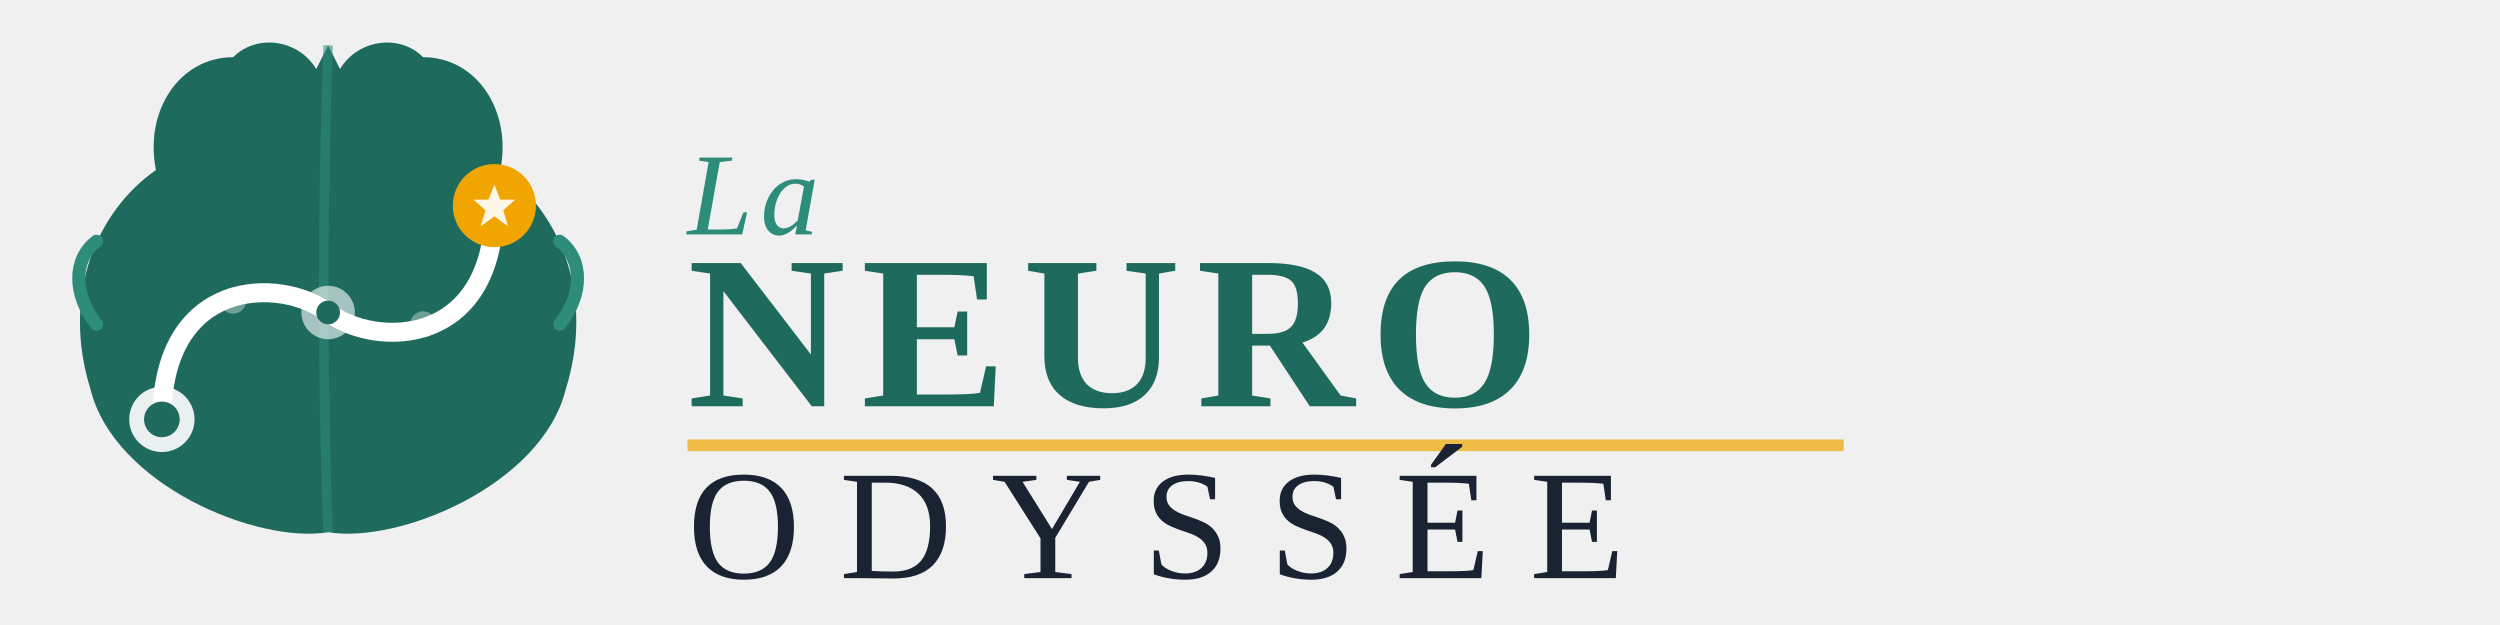
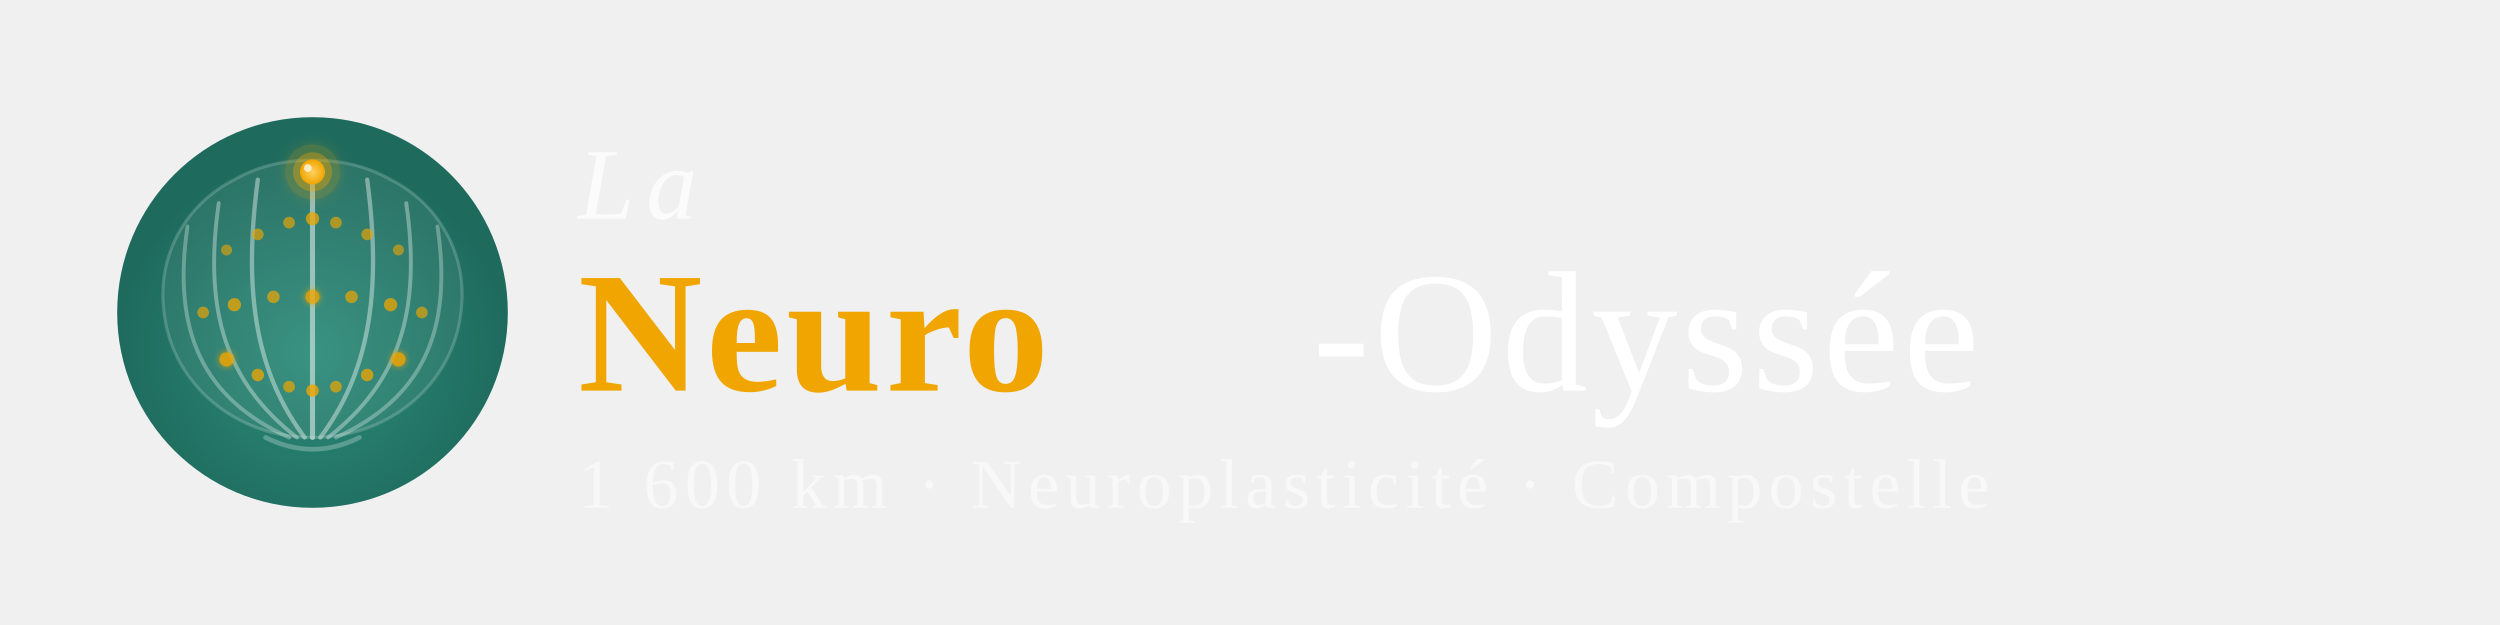
<svg xmlns="http://www.w3.org/2000/svg" viewBox="0 0 320 80" width="320" height="80">
-   <g transform="translate(4, 2) scale(0.76)">
-     <path d="M 50 87 C 38 89, 14 79, 10 63 C 5 47, 11 33, 21 26 C 19 16, 25 7, 34 7 C 38 3, 45 4, 48 9 C 49 7, 50 5, 50 5 C 50 5, 51 7, 52 9 C 55 4, 62 3, 66 7 C 75 7, 81 16, 79 26 C 89 33, 95 47, 90 63 C 86 79, 62 89, 50 87 Z" fill="#1E6B5E" />
-     <path d="M 11 52 C 7 47, 7 41, 11 38" stroke="#2D8C7A" stroke-width="2.2" fill="none" stroke-linecap="round" />
-     <path d="M 89 52 C 93 47, 93 41, 89 38" stroke="#2D8C7A" stroke-width="2.2" fill="none" stroke-linecap="round" />
-     <path d="M 50 5 C 49 32, 49 62, 50 87" stroke="#2D8C7A" stroke-width="1.6" fill="none" opacity="0.55" />
-     <path d="M 22 68 C 22 44, 42 44, 50 50 C 58 56, 78 56, 78 32" stroke="white" stroke-width="3.2" fill="none" stroke-linecap="round" />
-     <circle cx="34" cy="48" r="2.2" fill="white" opacity="0.35" />
-     <circle cx="66" cy="52" r="2.2" fill="white" opacity="0.35" />
-     <circle cx="22" cy="68" r="5.5" fill="white" opacity="0.9" />
-     <circle cx="22" cy="68" r="3" fill="#1E6B5E" />
-     <circle cx="50" cy="50" r="4.5" fill="white" opacity="0.6" />
-     <circle cx="50" cy="50" r="2" fill="#1E6B5E" />
-     <circle cx="78" cy="32" r="7" fill="#F0A500" />
-     <path d="M78 28.5 L79 31 L81.5 31 L79.5 32.8 L80.3 35.5 L78 33.8 L75.7 35.5 L76.5 32.8 L74.5 31 L77 31 Z" fill="white" opacity="0.9" />
+   <defs>
+     <radialGradient id="bgGradF" cx="50%" cy="60%" r="50%">
+       <stop offset="0%" stop-color="#2D8C7A" />
+       <stop offset="100%" stop-color="#1E6B5E" />
+     </radialGradient>
+     <radialGradient id="goldGlowF" cx="50%" cy="50%" r="50%">
+       <stop offset="0%" stop-color="#FFD060" />
+       <stop offset="100%" stop-color="#F0A500" />
+     </radialGradient>
+     <filter id="apexglowF" x="-100%" y="-100%" width="300%" height="300%">
+       <feGaussianBlur in="SourceGraphic" stdDeviation="1.5" result="blur" />
+       <feMerge>
+         <feMergeNode in="blur" />
+         <feMergeNode in="SourceGraphic" />
+       </feMerge>
+     </filter>
+     <filter id="synapseglowF" x="-50%" y="-50%" width="200%" height="200%">
+       <feGaussianBlur in="SourceGraphic" stdDeviation="0.8" result="blur" />
+       <feMerge>
+         <feMergeNode in="blur" />
+         <feMergeNode in="SourceGraphic" />
+       </feMerge>
+     </filter>
+   </defs>
+   <g transform="translate(15, 15) scale(0.50)">
+     <circle cx="50" cy="50" r="50" fill="url(#bgGradF)" />
+     <path d="       M 50 82       C 30 82, 14 68, 12 50       C 10 35, 18 22, 30 16       C 37 12, 44 11, 50 11       C 56 11, 63 12, 70 16       C 82 22, 90 35, 88 50       C 86 68, 70 82, 50 82 Z     " fill="rgba(255,255,255,0.06)" stroke="rgba(255,255,255,0.18)" stroke-width="0.8" />
+     <path d="M 38 82 Q 50 88 62 82" fill="none" stroke="rgba(255,255,255,0.25)" stroke-width="1.2" stroke-linecap="round" />
+     <path d="M 44 82 C 22 72, 14 55, 18 28" fill="none" stroke="rgba(255,255,255,0.30)" stroke-width="1.0" stroke-linecap="round" />
+     <path d="M 46 82 C 28 68, 22 50, 26 22" fill="none" stroke="rgba(255,255,255,0.35)" stroke-width="1.0" stroke-linecap="round" />
+     <path d="M 48 82 C 36 66, 32 46, 36 16" fill="none" stroke="rgba(255,255,255,0.40)" stroke-width="1.1" stroke-linecap="round" />
+     <path d="M 50 82 C 50 64, 50 42, 50 14" fill="none" stroke="rgba(255,255,255,0.50)" stroke-width="1.3" stroke-linecap="round" />
+     <path d="M 52 82 C 64 66, 68 46, 64 16" fill="none" stroke="rgba(255,255,255,0.40)" stroke-width="1.1" stroke-linecap="round" />
+     <path d="M 54 82 C 72 68, 78 50, 74 22" fill="none" stroke="rgba(255,255,255,0.35)" stroke-width="1.0" stroke-linecap="round" />
+     <path d="M 56 82 C 78 72, 86 55, 82 28" fill="none" stroke="rgba(255,255,255,0.30)" stroke-width="1.0" stroke-linecap="round" />
+     <circle cx="28" cy="62" r="1.8" fill="#F0A500" opacity="0.85" filter="url(#synapseglowF)" />
+     <circle cx="36" cy="66" r="1.6" fill="#F0A500" opacity="0.75" />
+     <circle cx="44" cy="69" r="1.5" fill="#F0A500" opacity="0.70" />
+     <circle cx="50" cy="70" r="1.6" fill="#F0A500" opacity="0.80" />
+     <circle cx="56" cy="69" r="1.5" fill="#F0A500" opacity="0.70" />
+     <circle cx="64" cy="66" r="1.6" fill="#F0A500" opacity="0.75" />
+     <circle cx="72" cy="62" r="1.8" fill="#F0A500" opacity="0.85" filter="url(#synapseglowF)" />
+     <circle cx="22" cy="50" r="1.5" fill="#F0A500" opacity="0.65" />
+     <circle cx="30" cy="48" r="1.7" fill="#F0A500" opacity="0.75" />
+     <circle cx="40" cy="46" r="1.6" fill="#F0A500" opacity="0.70" />
+     <circle cx="50" cy="46" r="1.8" fill="#F0A500" opacity="0.80" filter="url(#synapseglowF)" />
+     <circle cx="60" cy="46" r="1.6" fill="#F0A500" opacity="0.70" />
+     <circle cx="70" cy="48" r="1.7" fill="#F0A500" opacity="0.75" />
+     <circle cx="78" cy="50" r="1.5" fill="#F0A500" opacity="0.65" />
+     <circle cx="28" cy="34" r="1.4" fill="#F0A500" opacity="0.60" />
+     <circle cx="36" cy="30" r="1.5" fill="#F0A500" opacity="0.65" />
+     <circle cx="44" cy="27" r="1.5" fill="#F0A500" opacity="0.65" />
+     <circle cx="50" cy="26" r="1.7" fill="#F0A500" opacity="0.75" />
+     <circle cx="56" cy="27" r="1.5" fill="#F0A500" opacity="0.65" />
+     <circle cx="64" cy="30" r="1.5" fill="#F0A500" opacity="0.65" />
+     <circle cx="72" cy="34" r="1.4" fill="#F0A500" opacity="0.60" />
+     <circle cx="50" cy="14" r="7" fill="#F0A500" opacity="0.20" filter="url(#apexglowF)" />
+     <circle cx="50" cy="14" r="5" fill="#F0A500" opacity="0.35" />
+     <circle cx="50" cy="14" r="3.2" fill="url(#goldGlowF)" />
+     <circle cx="48.8" cy="13" r="1.0" fill="white" opacity="0.70" />
  </g>
-   <g transform="translate(88, 0)">
-     <text x="0" y="30" font-family="Georgia,'Times New Roman',serif" font-size="15" font-style="italic" font-weight="400" fill="#2D8C7A" letter-spacing="1">La</text>
-     <text x="0" y="52" font-family="Georgia,'Times New Roman',serif" font-size="28" font-weight="700" fill="#1E6B5E" letter-spacing="2">NEURO</text>
-     <line x1="0" y1="57" x2="148" y2="57" stroke="#F0A500" stroke-width="1.5" opacity="0.7" />
-     <text x="0" y="74" font-family="Georgia,'Times New Roman',serif" font-size="20" font-weight="400" fill="#1a2332" letter-spacing="5">ODYSSÉE</text>
+   <g font-family="'Cormorant Garamond', 'Cormorant', Georgia, 'Times New Roman', serif">
+     <text x="74" y="28" font-size="13" font-style="italic" font-weight="400" fill="white" opacity="0.75" letter-spacing="1.5">La</text>
+     <text x="74" y="50" font-size="22" font-weight="700" fill="#F0A500" letter-spacing="0.5">Neuro</text>
+     <text x="168" y="50" font-size="22" font-weight="400" fill="white" letter-spacing="0.5">-Odyssée</text>
+     <text x="74" y="65" font-size="9" font-weight="400" fill="white" opacity="0.50" letter-spacing="0.8">1 600 km · Neuroplasticité · Compostelle</text>
  </g>
</svg>
